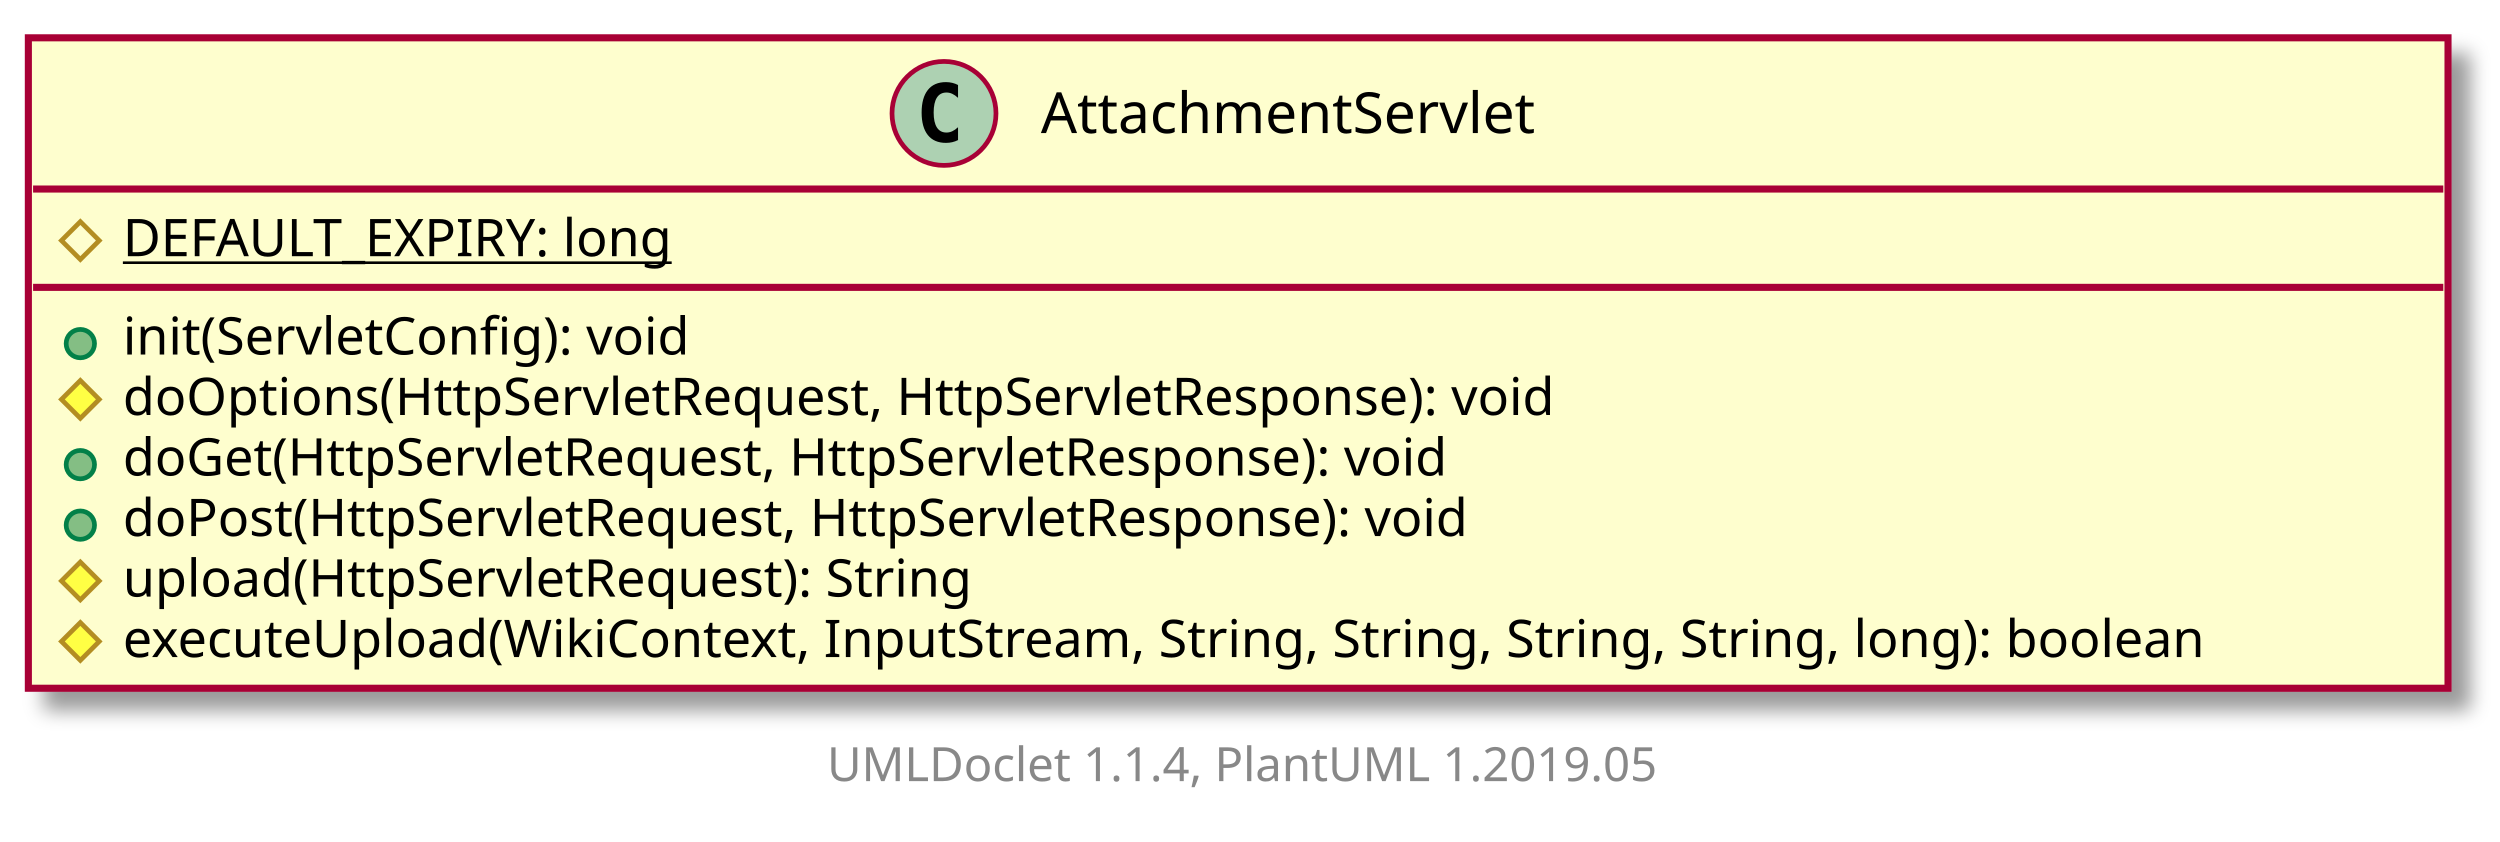
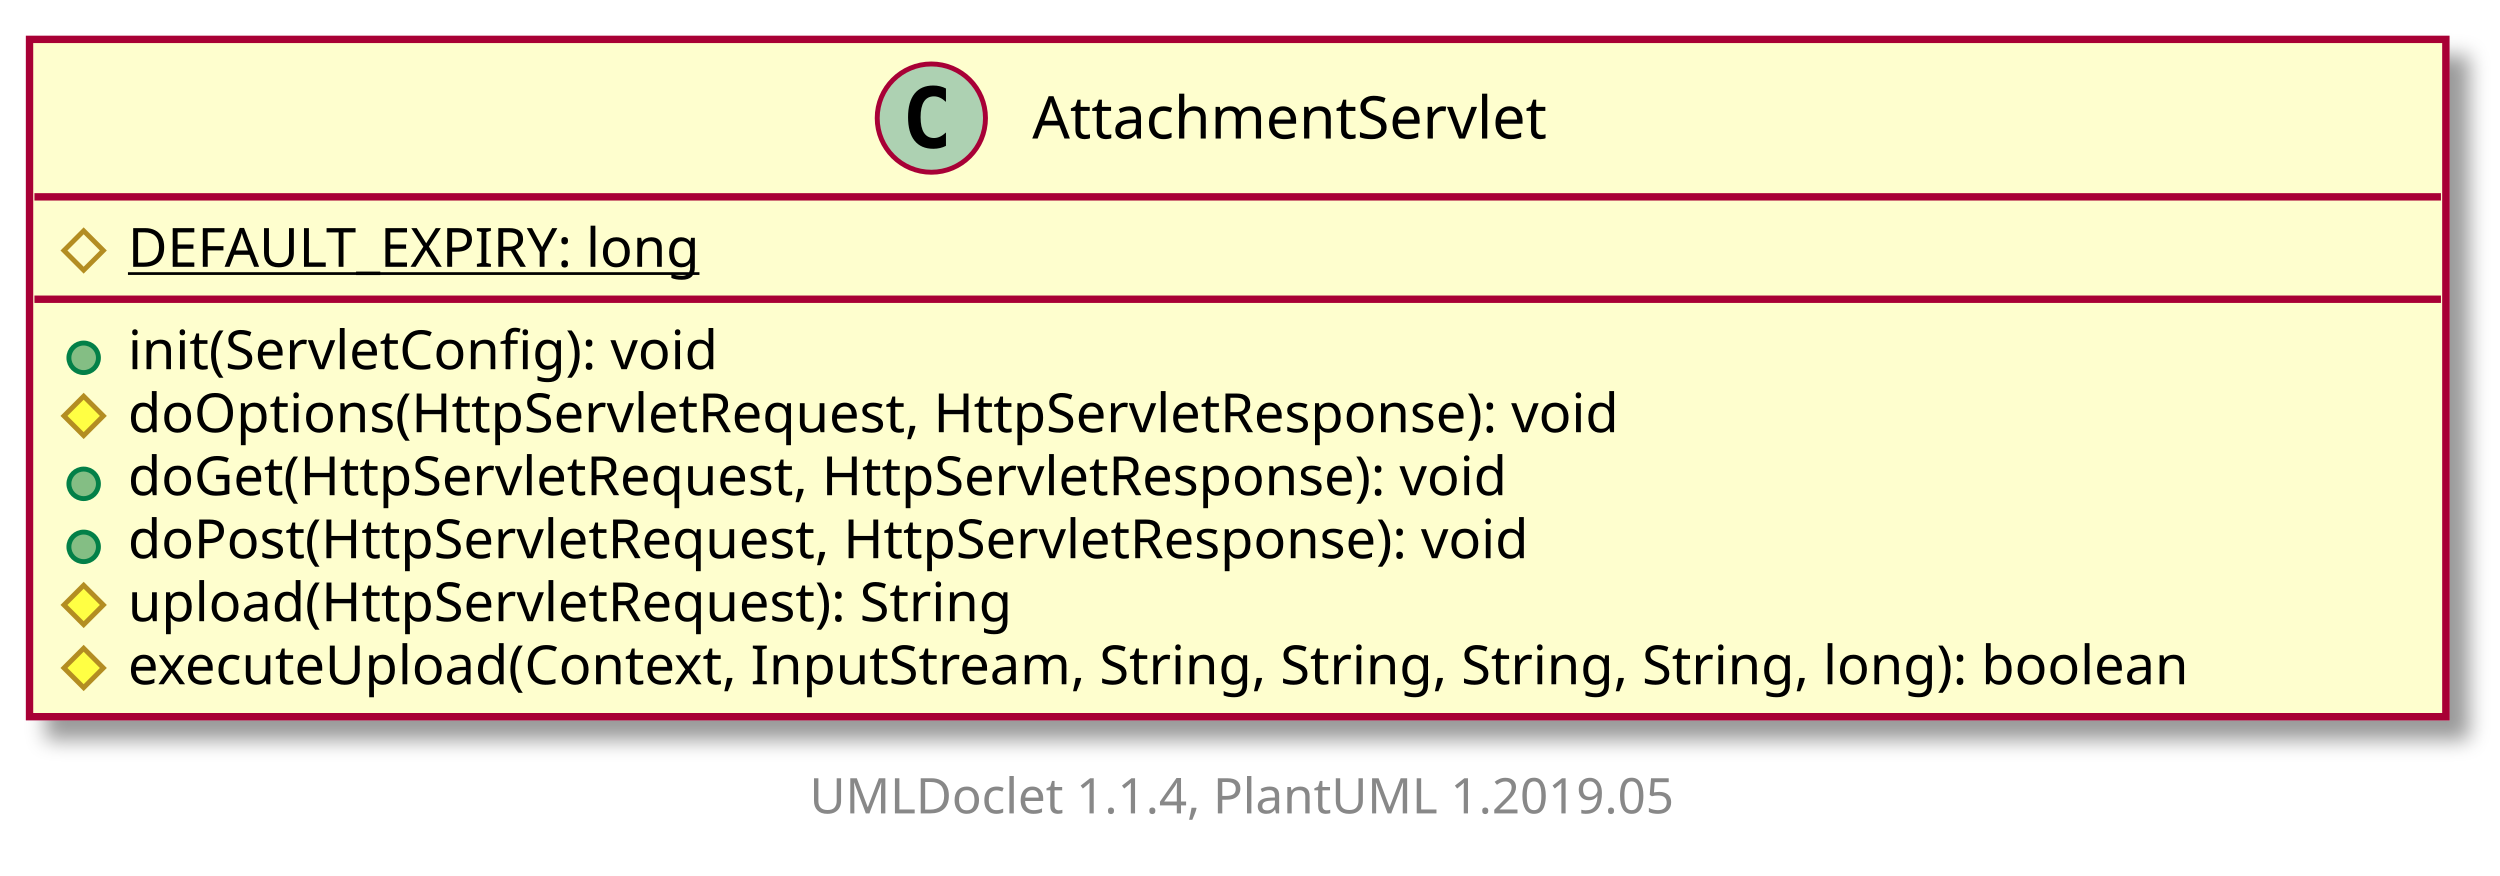
- <svg xmlns="http://www.w3.org/2000/svg" xmlns:xlink="http://www.w3.org/1999/xlink" contentScriptType="application/ecmascript" contentStyleType="text/css" height="178px" preserveAspectRatio="none" style="width:529px;height:178px;" version="1.1" viewBox="0 0 529 178" width="529px" zoomAndPan="magnify">
+ <svg xmlns="http://www.w3.org/2000/svg" xmlns:xlink="http://www.w3.org/1999/xlink" contentScriptType="application/ecmascript" contentStyleType="text/css" height="178px" preserveAspectRatio="none" style="width:508px;height:178px;" version="1.1" viewBox="0 0 508 178" width="508px" zoomAndPan="magnify">
  <defs>
-     <filter height="300%" id="f1769ru5dsk12v" width="300%" x="-1" y="-1">
+     <filter height="300%" id="fdpv0yekakrt3" width="300%" x="-1" y="-1">
      <feGaussianBlur result="blurOut" stdDeviation="2.0" />
      <feColorMatrix in="blurOut" result="blurOut2" type="matrix" values="0 0 0 0 0 0 0 0 0 0 0 0 0 0 0 0 0 0 .4 0" />
      <feOffset dx="4.0" dy="4.0" in="blurOut2" result="blurOut3" />
      <feBlend in="SourceGraphic" in2="blurOut3" mode="normal" />
    </filter>
  </defs>
  <g>
    <a href="AttachmentServlet.html" target="_top" xlink:actuate="onRequest" xlink:show="new" xlink:title="AttachmentServlet.html" xlink:type="simple">
-       <rect fill="#FEFECE" filter="url(#f1769ru5dsk12v)" height="137.633" id="AttachmentServlet" style="stroke: #A80036; stroke-width: 1.5;" width="512" x="6" y="8" />
-       <ellipse cx="199.75" cy="24" fill="#ADD1B2" rx="11" ry="11" style="stroke: #A80036; stroke-width: 1.0;" />
-       <path d="M202.719,29.641 Q202.141,29.938 201.5,30.086 Q200.859,30.234 200.156,30.234 Q197.656,30.234 196.336,28.586 Q195.016,26.938 195.016,23.812 Q195.016,20.688 196.336,19.031 Q197.656,17.375 200.156,17.375 Q200.859,17.375 201.508,17.531 Q202.156,17.688 202.719,17.984 L202.719,20.703 Q202.094,20.125 201.5,19.852 Q200.906,19.578 200.281,19.578 Q198.938,19.578 198.25,20.648 Q197.562,21.719 197.562,23.812 Q197.562,25.906 198.25,26.977 Q198.938,28.047 200.281,28.047 Q200.906,28.047 201.5,27.773 Q202.094,27.5 202.719,26.922 L202.719,29.641 Z " />
-       <text fill="#000000" font-family="sans-serif" font-size="12" lengthAdjust="spacingAndGlyphs" textLength="116" x="220.25" y="28.154">AttachmentServlet</text>
-       <line style="stroke: #A80036; stroke-width: 1.5;" x1="7" x2="517" y1="40" y2="40" />
+       <rect fill="#FEFECE" filter="url(#fdpv0yekakrt3)" height="137.633" id="AttachmentServlet" style="stroke: #A80036; stroke-width: 1.5;" width="491" x="6" y="8" />
+       <ellipse cx="189.25" cy="24" fill="#ADD1B2" rx="11" ry="11" style="stroke: #A80036; stroke-width: 1.0;" />
+       <path d="M192.219,29.641 Q191.641,29.938 191,30.086 Q190.359,30.234 189.656,30.234 Q187.156,30.234 185.836,28.586 Q184.516,26.938 184.516,23.812 Q184.516,20.688 185.836,19.031 Q187.156,17.375 189.656,17.375 Q190.359,17.375 191.008,17.531 Q191.656,17.688 192.219,17.984 L192.219,20.703 Q191.594,20.125 191,19.852 Q190.406,19.578 189.781,19.578 Q188.438,19.578 187.75,20.648 Q187.062,21.719 187.062,23.812 Q187.062,25.906 187.75,26.977 Q188.438,28.047 189.781,28.047 Q190.406,28.047 191,27.773 Q191.594,27.5 192.219,26.922 L192.219,29.641 Z " />
+       <text fill="#000000" font-family="sans-serif" font-size="12" lengthAdjust="spacingAndGlyphs" textLength="116" x="209.75" y="28.154">AttachmentServlet</text>
+       <line style="stroke: #A80036; stroke-width: 1.5;" x1="7" x2="496" y1="40" y2="40" />
      <polygon fill="none" points="17,46.902,21,50.902,17,54.902,13,50.902" style="stroke: #B38D22; stroke-width: 1.0;" />
      <text fill="#000000" font-family="sans-serif" font-size="11" lengthAdjust="spacingAndGlyphs" text-decoration="underline" textLength="125" x="26" y="54.21">DEFAULT_EXPIRY: long</text>
-       <line style="stroke: #A80036; stroke-width: 1.5;" x1="7" x2="517" y1="60.805" y2="60.805" />
+       <line style="stroke: #A80036; stroke-width: 1.5;" x1="7" x2="496" y1="60.805" y2="60.805" />
      <ellipse cx="17" cy="72.707" fill="#84BE84" rx="3" ry="3" style="stroke: #038048; stroke-width: 1.0;" />
      <text fill="#000000" font-family="sans-serif" font-size="11" lengthAdjust="spacingAndGlyphs" textLength="132" x="26" y="75.015">init(ServletConfig): void</text>
      <polygon fill="#FFFF44" points="17,80.512,21,84.512,17,88.512,13,84.512" style="stroke: #B38D22; stroke-width: 1.0;" />
      <text fill="#000000" font-family="sans-serif" font-size="11" lengthAdjust="spacingAndGlyphs" textLength="333" x="26" y="87.82">doOptions(HttpServletRequest, HttpServletResponse): void</text>
      <ellipse cx="17" cy="98.316" fill="#84BE84" rx="3" ry="3" style="stroke: #038048; stroke-width: 1.0;" />
      <text fill="#000000" font-family="sans-serif" font-size="11" lengthAdjust="spacingAndGlyphs" textLength="309" x="26" y="100.624">doGet(HttpServletRequest, HttpServletResponse): void</text>
      <ellipse cx="17" cy="111.121" fill="#84BE84" rx="3" ry="3" style="stroke: #038048; stroke-width: 1.0;" />
      <text fill="#000000" font-family="sans-serif" font-size="11" lengthAdjust="spacingAndGlyphs" textLength="314" x="26" y="113.429">doPost(HttpServletRequest, HttpServletResponse): void</text>
      <polygon fill="#FFFF44" points="17,118.926,21,122.926,17,126.926,13,122.926" style="stroke: #B38D22; stroke-width: 1.0;" />
      <text fill="#000000" font-family="sans-serif" font-size="11" lengthAdjust="spacingAndGlyphs" textLength="197" x="26" y="126.234">upload(HttpServletRequest): String</text>
      <polygon fill="#FFFF44" points="17,131.731,21,135.731,17,139.731,13,135.731" style="stroke: #B38D22; stroke-width: 1.0;" />
-       <text fill="#000000" font-family="sans-serif" font-size="11" lengthAdjust="spacingAndGlyphs" textLength="486" x="26" y="139.039">executeUpload(WikiContext, InputStream, String, String, String, String, long): boolean</text>
+       <text fill="#000000" font-family="sans-serif" font-size="11" lengthAdjust="spacingAndGlyphs" textLength="465" x="26" y="139.039">executeUpload(Context, InputStream, String, String, String, String, long): boolean</text>
    </a>
-     <text fill="#888888" font-family="sans-serif" font-size="10" lengthAdjust="spacingAndGlyphs" textLength="186" x="175" y="165.282">UMLDoclet 1.1.4, PlantUML 1.2019.05</text>
+     <text fill="#888888" font-family="sans-serif" font-size="10" lengthAdjust="spacingAndGlyphs" textLength="186" x="164.5" y="165.282">UMLDoclet 1.1.4, PlantUML 1.2019.05</text>
  </g>
</svg>
